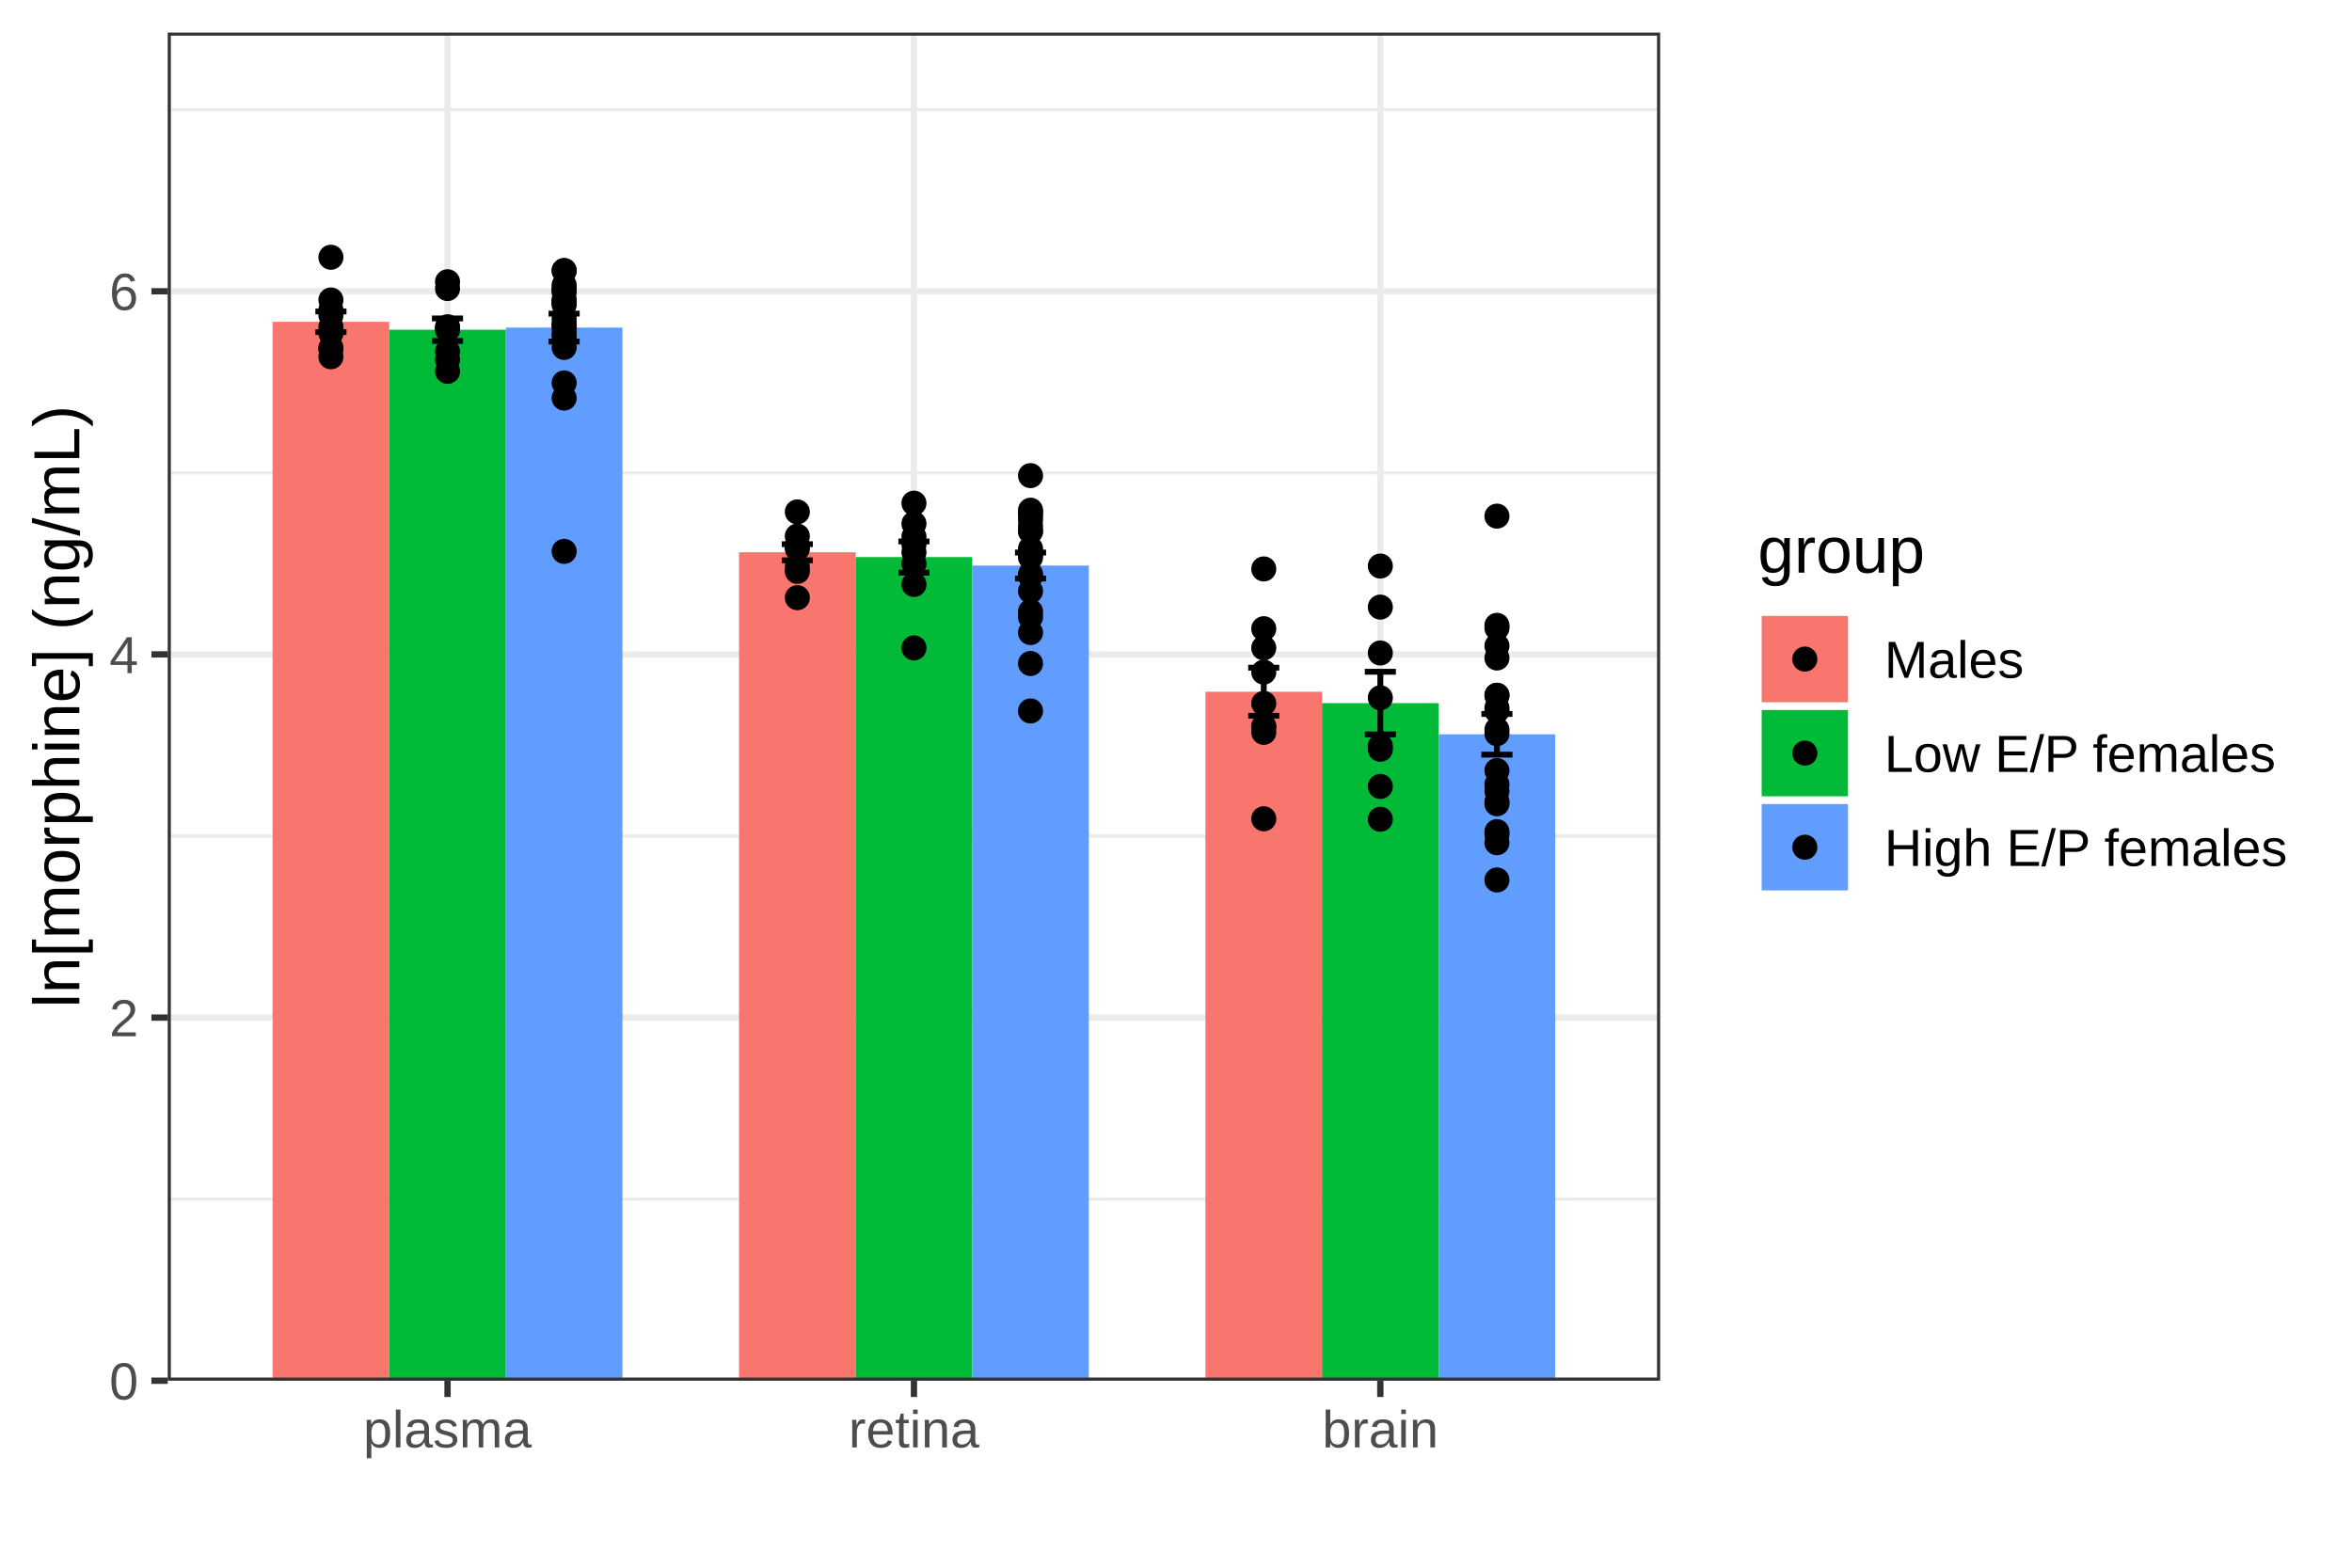
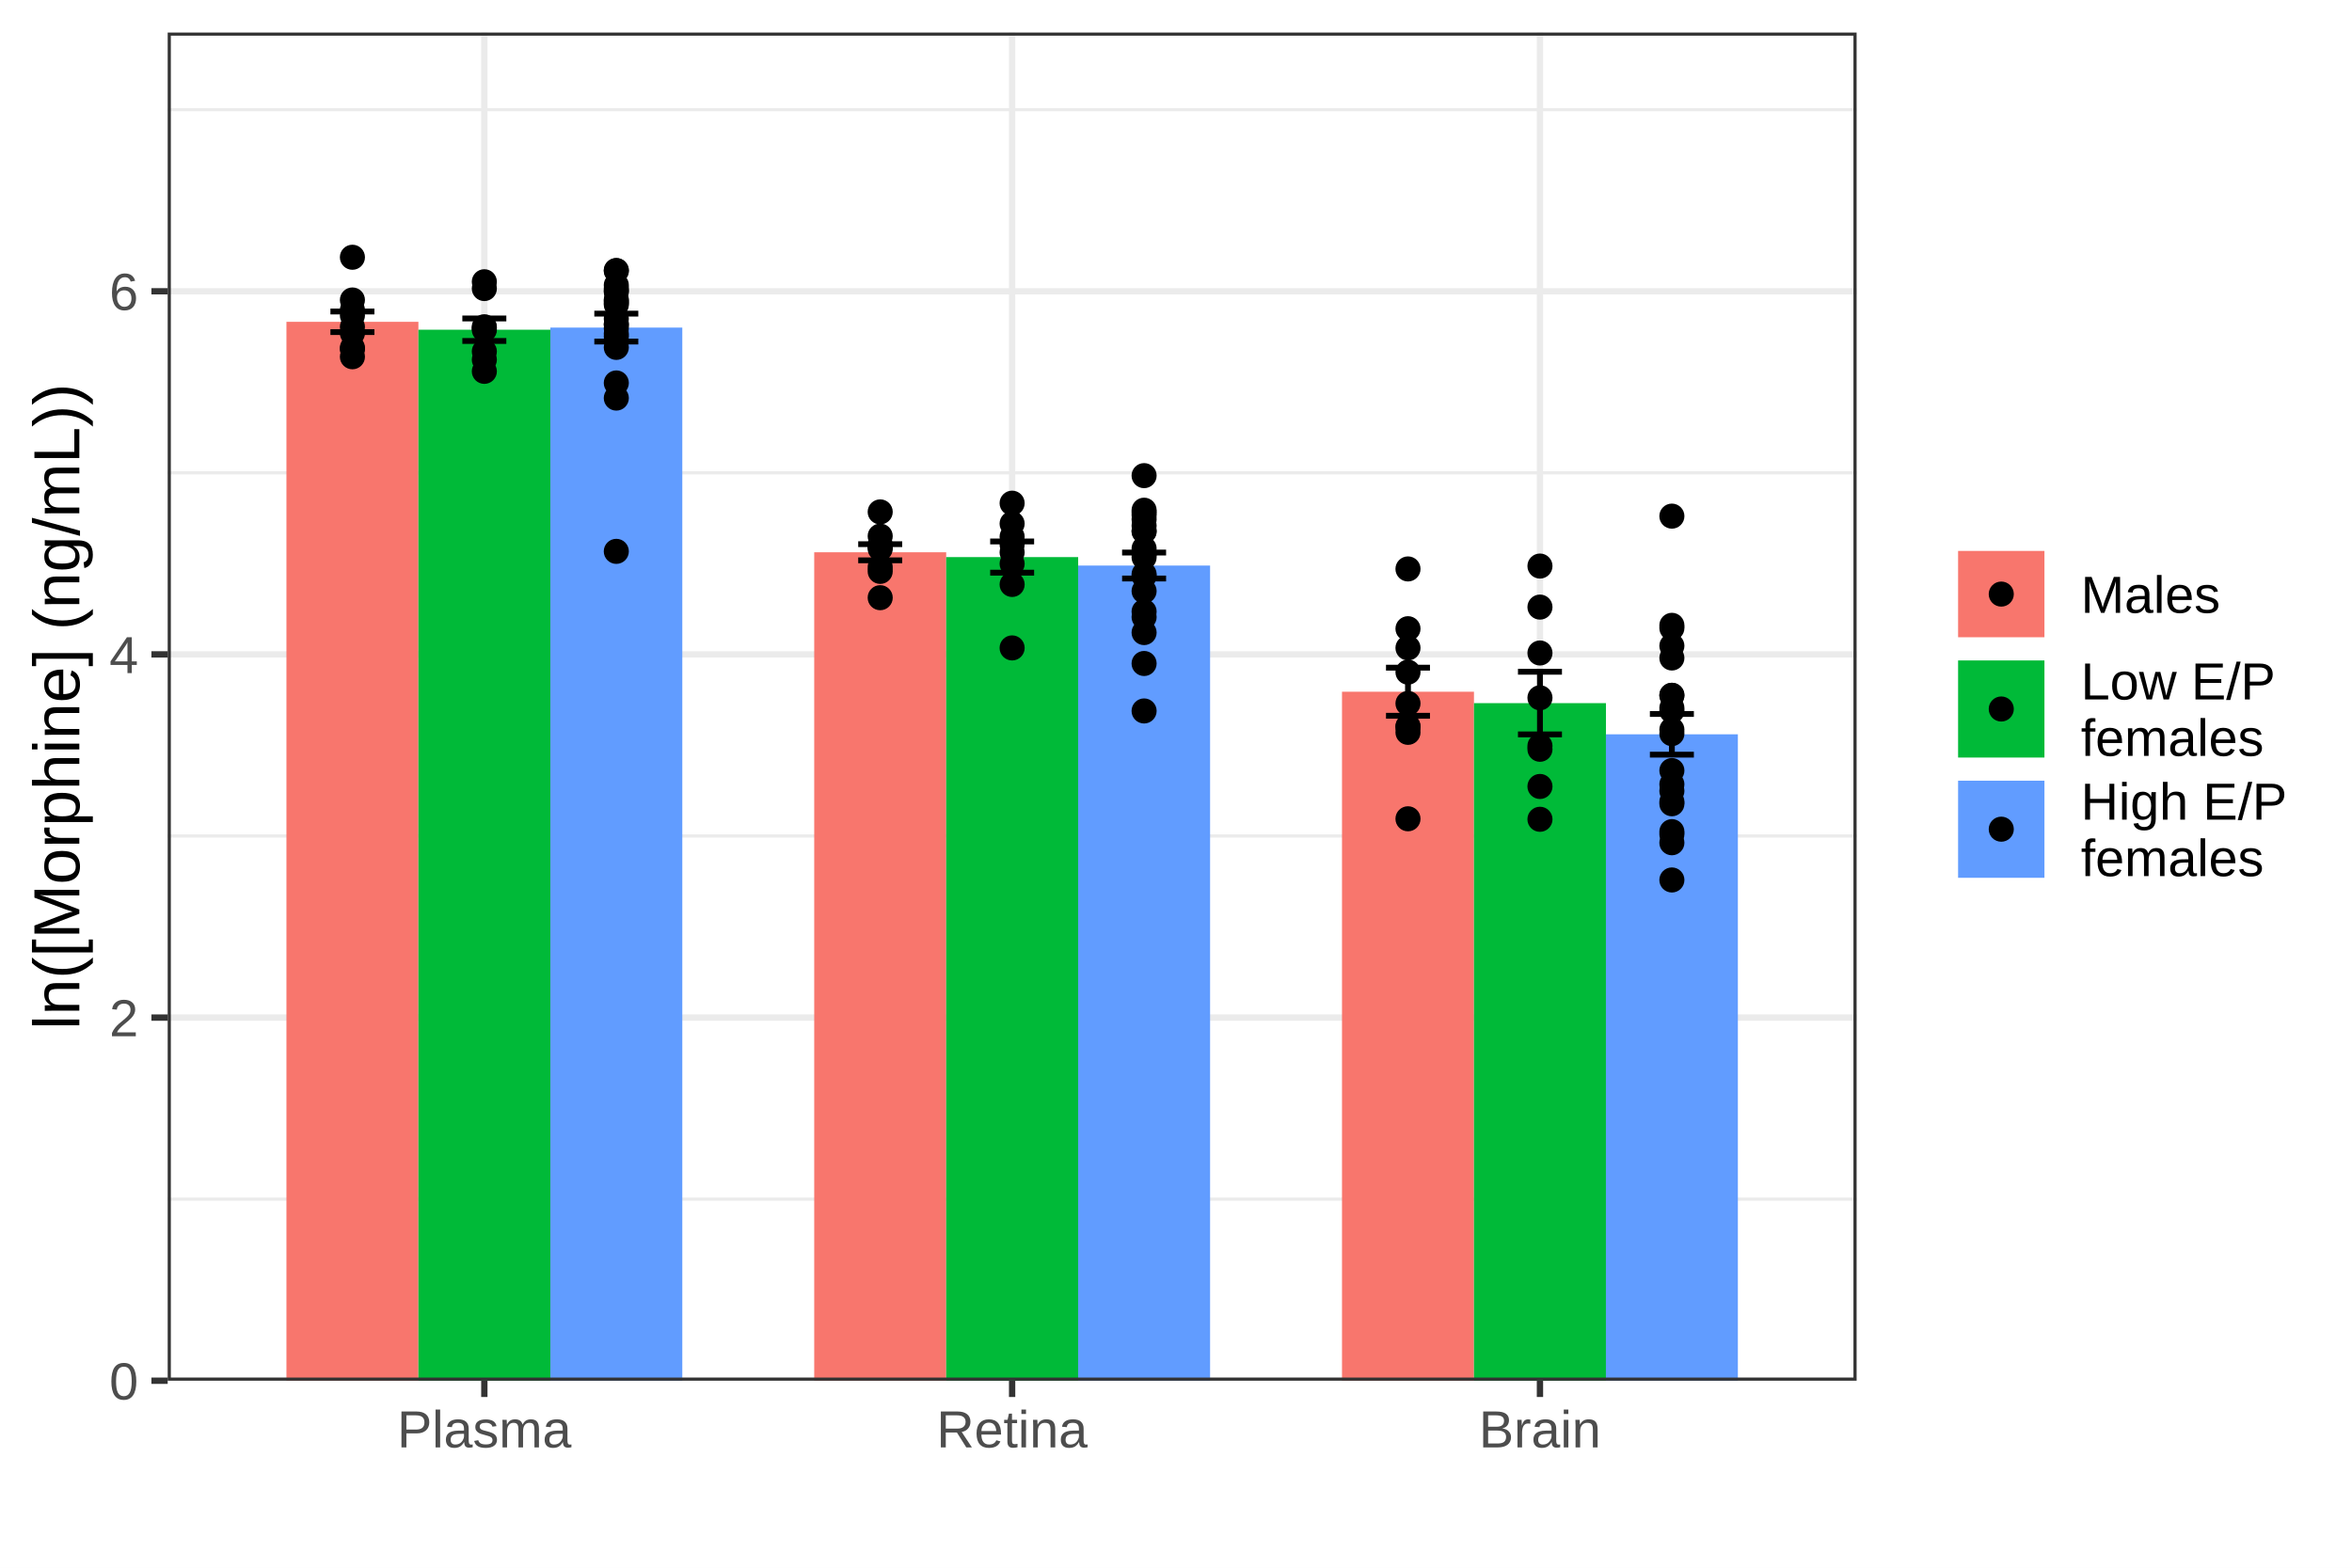
<svg xmlns="http://www.w3.org/2000/svg" class="svglite" width="432.00pt" height="288.00pt" viewBox="0 0 432.00 288.00">
  <defs>
    <style type="text/css">
    .svglite line, .svglite polyline, .svglite polygon, .svglite path, .svglite rect, .svglite circle {
      fill: none;
      stroke: #000000;
      stroke-linecap: round;
      stroke-linejoin: round;
      stroke-miterlimit: 10.00;
    }
-     .svglite text {
-       white-space: pre;
-     }
  </style>
  </defs>
  <rect width="100%" height="100%" style="stroke: none; fill: #FFFFFF;" />
  <defs>
    <clipPath id="cpMC4wMHw0MzIuMDB8MC4wMHwyODguMDA=">
      <rect x="0.00" y="0.00" width="432.00" height="288.00" />
    </clipPath>
  </defs>
  <g clip-path="url(#cpMC4wMHw0MzIuMDB8MC4wMHwyODguMDA=)">
-     <rect x="-0" y="0.00" width="432.00" height="288.00" style="stroke-width: 1.16; stroke: #FFFFFF; fill: #FFFFFF;" />
+     <rect x="0.00" y="0.00" width="432.00" height="288.00" style="stroke-width: 1.16; stroke: #FFFFFF; fill: #FFFFFF;" />
  </g>
  <defs>
-     <clipPath id="cpMzAuODB8MzA0LjkzfDUuOTh8MjUzLjY1">
-       <rect x="30.80" y="5.98" width="274.13" height="247.67" />
+     <clipPath id="cpMzAuODB8MzQxLjAxfDUuOTh8MjUzLjY1">
+       <rect x="30.80" y="5.98" width="310.21" height="247.67" />
    </clipPath>
  </defs>
-   <g clip-path="url(#cpMzAuODB8MzA0LjkzfDUuOTh8MjUzLjY1)">
-     <rect x="30.80" y="5.98" width="274.13" height="247.67" style="stroke-width: 1.16; stroke: none; fill: #FFFFFF;" />
-     <polyline points="30.80,220.29 304.93,220.29 " style="stroke-width: 0.58; stroke: #EBEBEB; stroke-linecap: butt;" />
-     <polyline points="30.80,153.58 304.93,153.58 " style="stroke-width: 0.58; stroke: #EBEBEB; stroke-linecap: butt;" />
-     <polyline points="30.80,86.86 304.93,86.86 " style="stroke-width: 0.58; stroke: #EBEBEB; stroke-linecap: butt;" />
-     <polyline points="30.80,20.15 304.93,20.15 " style="stroke-width: 0.58; stroke: #EBEBEB; stroke-linecap: butt;" />
-     <polyline points="30.80,253.65 304.93,253.65 " style="stroke-width: 1.16; stroke: #EBEBEB; stroke-linecap: butt;" />
-     <polyline points="30.80,186.94 304.93,186.94 " style="stroke-width: 1.16; stroke: #EBEBEB; stroke-linecap: butt;" />
-     <polyline points="30.80,120.22 304.93,120.22 " style="stroke-width: 1.16; stroke: #EBEBEB; stroke-linecap: butt;" />
-     <polyline points="30.80,53.51 304.93,53.51 " style="stroke-width: 1.16; stroke: #EBEBEB; stroke-linecap: butt;" />
-     <polyline points="82.20,253.65 82.20,5.98 " style="stroke-width: 1.16; stroke: #EBEBEB; stroke-linecap: butt;" />
-     <polyline points="167.87,253.65 167.87,5.98 " style="stroke-width: 1.16; stroke: #EBEBEB; stroke-linecap: butt;" />
-     <polyline points="253.53,253.65 253.53,5.98 " style="stroke-width: 1.16; stroke: #EBEBEB; stroke-linecap: butt;" />
-     <rect x="50.07" y="59.12" width="21.42" height="194.53" style="stroke-width: 1.07; stroke: none; stroke-linecap: square; stroke-linejoin: miter; fill: #F8766D;" />
-     <rect x="71.49" y="60.57" width="21.42" height="193.09" style="stroke-width: 1.07; stroke: none; stroke-linecap: square; stroke-linejoin: miter; fill: #00BA38;" />
-     <rect x="92.91" y="60.18" width="21.42" height="193.47" style="stroke-width: 1.07; stroke: none; stroke-linecap: square; stroke-linejoin: miter; fill: #619CFF;" />
-     <rect x="135.74" y="101.46" width="21.42" height="152.20" style="stroke-width: 1.07; stroke: none; stroke-linecap: square; stroke-linejoin: miter; fill: #F8766D;" />
-     <rect x="157.16" y="102.34" width="21.42" height="151.31" style="stroke-width: 1.07; stroke: none; stroke-linecap: square; stroke-linejoin: miter; fill: #00BA38;" />
-     <rect x="178.57" y="103.90" width="21.42" height="149.75" style="stroke-width: 1.07; stroke: none; stroke-linecap: square; stroke-linejoin: miter; fill: #619CFF;" />
-     <rect x="221.41" y="127.08" width="21.42" height="126.57" style="stroke-width: 1.07; stroke: none; stroke-linecap: square; stroke-linejoin: miter; fill: #F8766D;" />
-     <rect x="242.82" y="129.17" width="21.42" height="124.48" style="stroke-width: 1.07; stroke: none; stroke-linecap: square; stroke-linejoin: miter; fill: #00BA38;" />
-     <rect x="264.24" y="134.90" width="21.42" height="118.75" style="stroke-width: 1.07; stroke: none; stroke-linecap: square; stroke-linejoin: miter; fill: #619CFF;" />
-     <polyline points="57.93,57.23 63.64,57.23 " style="stroke-width: 1.07; stroke-linecap: butt;" />
-     <polyline points="60.78,57.23 60.78,61.01 " style="stroke-width: 1.07; stroke-linecap: butt;" />
-     <polyline points="57.93,61.01 63.64,61.01 " style="stroke-width: 1.07; stroke-linecap: butt;" />
-     <polyline points="79.34,58.50 85.05,58.50 " style="stroke-width: 1.07; stroke-linecap: butt;" />
-     <polyline points="82.20,58.50 82.20,62.64 " style="stroke-width: 1.07; stroke-linecap: butt;" />
-     <polyline points="79.34,62.64 85.05,62.64 " style="stroke-width: 1.07; stroke-linecap: butt;" />
-     <polyline points="100.76,57.62 106.47,57.62 " style="stroke-width: 1.07; stroke-linecap: butt;" />
-     <polyline points="103.62,57.62 103.62,62.74 " style="stroke-width: 1.07; stroke-linecap: butt;" />
-     <polyline points="100.76,62.74 106.47,62.74 " style="stroke-width: 1.07; stroke-linecap: butt;" />
-     <polyline points="143.59,99.97 149.30,99.97 " style="stroke-width: 1.07; stroke-linecap: butt;" />
-     <polyline points="146.45,99.97 146.45,102.94 " style="stroke-width: 1.07; stroke-linecap: butt;" />
-     <polyline points="143.59,102.94 149.30,102.94 " style="stroke-width: 1.07; stroke-linecap: butt;" />
-     <polyline points="165.01,99.47 170.72,99.47 " style="stroke-width: 1.07; stroke-linecap: butt;" />
-     <polyline points="167.87,99.47 167.87,105.21 " style="stroke-width: 1.07; stroke-linecap: butt;" />
-     <polyline points="165.01,105.21 170.72,105.21 " style="stroke-width: 1.07; stroke-linecap: butt;" />
-     <polyline points="186.43,101.51 192.14,101.51 " style="stroke-width: 1.07; stroke-linecap: butt;" />
-     <polyline points="189.28,101.51 189.28,106.28 " style="stroke-width: 1.07; stroke-linecap: butt;" />
-     <polyline points="186.43,106.28 192.14,106.28 " style="stroke-width: 1.07; stroke-linecap: butt;" />
-     <polyline points="229.26,122.66 234.97,122.66 " style="stroke-width: 1.07; stroke-linecap: butt;" />
-     <polyline points="232.12,122.66 232.12,131.50 " style="stroke-width: 1.07; stroke-linecap: butt;" />
-     <polyline points="229.26,131.50 234.97,131.50 " style="stroke-width: 1.07; stroke-linecap: butt;" />
-     <polyline points="250.68,123.41 256.39,123.41 " style="stroke-width: 1.07; stroke-linecap: butt;" />
-     <polyline points="253.53,123.41 253.53,134.92 " style="stroke-width: 1.07; stroke-linecap: butt;" />
-     <polyline points="250.68,134.92 256.39,134.92 " style="stroke-width: 1.07; stroke-linecap: butt;" />
-     <polyline points="272.09,131.16 277.80,131.16 " style="stroke-width: 1.07; stroke-linecap: butt;" />
-     <polyline points="274.95,131.16 274.95,138.64 " style="stroke-width: 1.07; stroke-linecap: butt;" />
-     <polyline points="272.09,138.64 277.80,138.64 " style="stroke-width: 1.07; stroke-linecap: butt;" />
-     <circle cx="232.12" cy="119.03" r="1.95" style="stroke-width: 0.71; fill: #000000;" />
-     <circle cx="232.12" cy="150.42" r="1.95" style="stroke-width: 0.71; fill: #000000;" />
-     <circle cx="232.12" cy="133.42" r="1.95" style="stroke-width: 0.71; fill: #000000;" />
-     <circle cx="232.12" cy="123.48" r="1.95" style="stroke-width: 0.71; fill: #000000;" />
-     <circle cx="232.12" cy="104.52" r="1.95" style="stroke-width: 0.71; fill: #000000;" />
-     <circle cx="232.12" cy="133.57" r="1.95" style="stroke-width: 0.71; fill: #000000;" />
-     <circle cx="232.12" cy="129.23" r="1.95" style="stroke-width: 0.71; fill: #000000;" />
-     <circle cx="232.12" cy="115.50" r="1.95" style="stroke-width: 0.71; fill: #000000;" />
-     <circle cx="232.12" cy="134.54" r="1.95" style="stroke-width: 0.71; fill: #000000;" />
-     <circle cx="274.95" cy="127.73" r="1.95" style="stroke-width: 0.71; fill: #000000;" />
-     <circle cx="253.53" cy="137.65" r="1.95" style="stroke-width: 0.71; fill: #000000;" />
-     <circle cx="274.95" cy="154.82" r="1.95" style="stroke-width: 0.71; fill: #000000;" />
-     <circle cx="253.53" cy="144.48" r="1.95" style="stroke-width: 0.71; fill: #000000;" />
-     <circle cx="274.95" cy="134.78" r="1.95" style="stroke-width: 0.71; fill: #000000;" />
-     <circle cx="253.53" cy="103.99" r="1.95" style="stroke-width: 0.71; fill: #000000;" />
-     <circle cx="274.95" cy="153.26" r="1.95" style="stroke-width: 0.71; fill: #000000;" />
-     <circle cx="274.95" cy="141.56" r="1.95" style="stroke-width: 0.71; fill: #000000;" />
-     <circle cx="274.95" cy="144.08" r="1.95" style="stroke-width: 0.71; fill: #000000;" />
-     <circle cx="274.95" cy="134.05" r="1.95" style="stroke-width: 0.71; fill: #000000;" />
-     <circle cx="274.95" cy="130.61" r="1.95" style="stroke-width: 0.71; fill: #000000;" />
-     <circle cx="274.95" cy="152.78" r="1.95" style="stroke-width: 0.71; fill: #000000;" />
-     <circle cx="274.95" cy="94.82" r="1.95" style="stroke-width: 0.71; fill: #000000;" />
-     <circle cx="274.95" cy="161.66" r="1.95" style="stroke-width: 0.71; fill: #000000;" />
-     <circle cx="274.95" cy="130.05" r="1.95" style="stroke-width: 0.71; fill: #000000;" />
-     <circle cx="274.95" cy="127.74" r="1.95" style="stroke-width: 0.71; fill: #000000;" />
-     <circle cx="274.95" cy="114.88" r="1.95" style="stroke-width: 0.71; fill: #000000;" />
-     <circle cx="274.95" cy="118.65" r="1.95" style="stroke-width: 0.71; fill: #000000;" />
-     <circle cx="274.95" cy="145.31" r="1.95" style="stroke-width: 0.71; fill: #000000;" />
-     <circle cx="274.95" cy="147.66" r="1.95" style="stroke-width: 0.71; fill: #000000;" />
-     <circle cx="253.53" cy="128.19" r="1.95" style="stroke-width: 0.71; fill: #000000;" />
-     <circle cx="253.53" cy="137.04" r="1.95" style="stroke-width: 0.71; fill: #000000;" />
-     <circle cx="253.53" cy="150.51" r="1.95" style="stroke-width: 0.71; fill: #000000;" />
-     <circle cx="274.95" cy="147.29" r="1.95" style="stroke-width: 0.71; fill: #000000;" />
-     <circle cx="274.95" cy="115.38" r="1.95" style="stroke-width: 0.71; fill: #000000;" />
-     <circle cx="253.53" cy="111.53" r="1.95" style="stroke-width: 0.71; fill: #000000;" />
-     <circle cx="253.53" cy="119.96" r="1.95" style="stroke-width: 0.71; fill: #000000;" />
-     <circle cx="274.95" cy="120.88" r="1.95" style="stroke-width: 0.71; fill: #000000;" />
-     <circle cx="146.45" cy="98.49" r="1.95" style="stroke-width: 0.71; fill: #000000;" />
-     <circle cx="146.45" cy="104.97" r="1.95" style="stroke-width: 0.71; fill: #000000;" />
-     <circle cx="146.45" cy="100.45" r="1.95" style="stroke-width: 0.71; fill: #000000;" />
-     <circle cx="146.45" cy="104.18" r="1.95" style="stroke-width: 0.71; fill: #000000;" />
-     <circle cx="146.45" cy="100.30" r="1.95" style="stroke-width: 0.71; fill: #000000;" />
-     <circle cx="146.45" cy="100.81" r="1.95" style="stroke-width: 0.71; fill: #000000;" />
-     <circle cx="146.45" cy="100.07" r="1.95" style="stroke-width: 0.71; fill: #000000;" />
-     <circle cx="146.45" cy="94.04" r="1.95" style="stroke-width: 0.71; fill: #000000;" />
-     <circle cx="146.45" cy="109.80" r="1.95" style="stroke-width: 0.71; fill: #000000;" />
-     <circle cx="189.28" cy="105.83" r="1.95" style="stroke-width: 0.71; fill: #000000;" />
-     <circle cx="167.87" cy="119.03" r="1.95" style="stroke-width: 0.71; fill: #000000;" />
-     <circle cx="189.28" cy="130.61" r="1.95" style="stroke-width: 0.71; fill: #000000;" />
-     <circle cx="167.87" cy="103.57" r="1.95" style="stroke-width: 0.71; fill: #000000;" />
-     <circle cx="189.28" cy="113.36" r="1.95" style="stroke-width: 0.71; fill: #000000;" />
-     <circle cx="167.87" cy="101.48" r="1.95" style="stroke-width: 0.71; fill: #000000;" />
-     <circle cx="189.28" cy="101.77" r="1.95" style="stroke-width: 0.71; fill: #000000;" />
-     <circle cx="189.28" cy="112.35" r="1.95" style="stroke-width: 0.71; fill: #000000;" />
-     <circle cx="189.28" cy="96.58" r="1.95" style="stroke-width: 0.71; fill: #000000;" />
-     <circle cx="189.28" cy="101.67" r="1.95" style="stroke-width: 0.71; fill: #000000;" />
-     <circle cx="189.28" cy="93.73" r="1.95" style="stroke-width: 0.71; fill: #000000;" />
-     <circle cx="189.28" cy="100.78" r="1.95" style="stroke-width: 0.71; fill: #000000;" />
-     <circle cx="189.28" cy="105.49" r="1.95" style="stroke-width: 0.71; fill: #000000;" />
-     <circle cx="189.28" cy="121.89" r="1.95" style="stroke-width: 0.71; fill: #000000;" />
-     <circle cx="189.28" cy="94.13" r="1.95" style="stroke-width: 0.71; fill: #000000;" />
-     <circle cx="189.28" cy="94.63" r="1.95" style="stroke-width: 0.71; fill: #000000;" />
-     <circle cx="189.28" cy="108.59" r="1.95" style="stroke-width: 0.71; fill: #000000;" />
-     <circle cx="189.28" cy="95.40" r="1.95" style="stroke-width: 0.71; fill: #000000;" />
-     <circle cx="189.28" cy="102.39" r="1.95" style="stroke-width: 0.71; fill: #000000;" />
-     <circle cx="189.28" cy="116.21" r="1.95" style="stroke-width: 0.71; fill: #000000;" />
-     <circle cx="167.87" cy="107.37" r="1.95" style="stroke-width: 0.71; fill: #000000;" />
-     <circle cx="167.87" cy="92.44" r="1.95" style="stroke-width: 0.71; fill: #000000;" />
-     <circle cx="167.87" cy="96.20" r="1.95" style="stroke-width: 0.71; fill: #000000;" />
-     <circle cx="189.28" cy="97.58" r="1.95" style="stroke-width: 0.71; fill: #000000;" />
-     <circle cx="189.28" cy="87.38" r="1.95" style="stroke-width: 0.71; fill: #000000;" />
-     <circle cx="167.87" cy="100.03" r="1.95" style="stroke-width: 0.71; fill: #000000;" />
-     <circle cx="167.87" cy="98.60" r="1.95" style="stroke-width: 0.71; fill: #000000;" />
-     <circle cx="189.28" cy="97.60" r="1.95" style="stroke-width: 0.71; fill: #000000;" />
-     <circle cx="60.78" cy="63.89" r="1.95" style="stroke-width: 0.71; fill: #000000;" />
-     <circle cx="60.78" cy="47.26" r="1.95" style="stroke-width: 0.71; fill: #000000;" />
-     <circle cx="60.78" cy="57.94" r="1.95" style="stroke-width: 0.71; fill: #000000;" />
-     <circle cx="60.78" cy="64.15" r="1.95" style="stroke-width: 0.71; fill: #000000;" />
-     <circle cx="60.78" cy="55.11" r="1.95" style="stroke-width: 0.71; fill: #000000;" />
-     <circle cx="60.78" cy="61.21" r="1.95" style="stroke-width: 0.71; fill: #000000;" />
-     <circle cx="60.78" cy="56.95" r="1.95" style="stroke-width: 0.71; fill: #000000;" />
-     <circle cx="60.78" cy="60.05" r="1.95" style="stroke-width: 0.71; fill: #000000;" />
-     <circle cx="60.78" cy="65.54" r="1.95" style="stroke-width: 0.71; fill: #000000;" />
-     <circle cx="103.62" cy="59.59" r="1.95" style="stroke-width: 0.71; fill: #000000;" />
-     <circle cx="82.20" cy="60.03" r="1.95" style="stroke-width: 0.71; fill: #000000;" />
-     <circle cx="103.62" cy="59.60" r="1.95" style="stroke-width: 0.71; fill: #000000;" />
-     <circle cx="82.20" cy="68.22" r="1.95" style="stroke-width: 0.71; fill: #000000;" />
-     <circle cx="103.62" cy="73.13" r="1.95" style="stroke-width: 0.71; fill: #000000;" />
-     <circle cx="82.20" cy="60.27" r="1.95" style="stroke-width: 0.71; fill: #000000;" />
-     <circle cx="103.62" cy="53.41" r="1.95" style="stroke-width: 0.71; fill: #000000;" />
-     <circle cx="103.62" cy="53.00" r="1.95" style="stroke-width: 0.71; fill: #000000;" />
-     <circle cx="103.62" cy="49.72" r="1.95" style="stroke-width: 0.71; fill: #000000;" />
-     <circle cx="103.62" cy="61.86" r="1.95" style="stroke-width: 0.71; fill: #000000;" />
-     <circle cx="103.62" cy="61.31" r="1.95" style="stroke-width: 0.71; fill: #000000;" />
-     <circle cx="103.62" cy="53.60" r="1.95" style="stroke-width: 0.71; fill: #000000;" />
-     <circle cx="103.62" cy="55.68" r="1.95" style="stroke-width: 0.71; fill: #000000;" />
-     <circle cx="103.62" cy="101.29" r="1.95" style="stroke-width: 0.71; fill: #000000;" />
-     <circle cx="103.62" cy="52.38" r="1.95" style="stroke-width: 0.71; fill: #000000;" />
-     <circle cx="103.62" cy="60.30" r="1.95" style="stroke-width: 0.71; fill: #000000;" />
-     <circle cx="103.62" cy="70.35" r="1.95" style="stroke-width: 0.71; fill: #000000;" />
-     <circle cx="103.62" cy="49.70" r="1.95" style="stroke-width: 0.71; fill: #000000;" />
-     <circle cx="103.62" cy="63.82" r="1.95" style="stroke-width: 0.71; fill: #000000;" />
-     <circle cx="103.62" cy="58.57" r="1.95" style="stroke-width: 0.71; fill: #000000;" />
-     <circle cx="82.20" cy="51.76" r="1.95" style="stroke-width: 0.71; fill: #000000;" />
-     <circle cx="82.20" cy="66.08" r="1.95" style="stroke-width: 0.71; fill: #000000;" />
-     <circle cx="82.20" cy="53.01" r="1.95" style="stroke-width: 0.71; fill: #000000;" />
-     <circle cx="103.62" cy="55.06" r="1.95" style="stroke-width: 0.71; fill: #000000;" />
-     <circle cx="103.62" cy="55.97" r="1.95" style="stroke-width: 0.71; fill: #000000;" />
-     <circle cx="82.20" cy="64.56" r="1.95" style="stroke-width: 0.71; fill: #000000;" />
-     <circle cx="82.20" cy="60.59" r="1.95" style="stroke-width: 0.71; fill: #000000;" />
-     <circle cx="103.62" cy="55.30" r="1.95" style="stroke-width: 0.71; fill: #000000;" />
-     <rect x="30.80" y="5.98" width="274.13" height="247.67" style="stroke-width: 1.16; stroke: #333333;" />
+   <g clip-path="url(#cpMzAuODB8MzQxLjAxfDUuOTh8MjUzLjY1)">
+     <rect x="30.80" y="5.98" width="310.21" height="247.67" style="stroke-width: 1.16; stroke: none; fill: #FFFFFF;" />
+     <polyline points="30.80,220.29 341.01,220.29 " style="stroke-width: 0.58; stroke: #EBEBEB; stroke-linecap: butt;" />
+     <polyline points="30.80,153.58 341.01,153.58 " style="stroke-width: 0.58; stroke: #EBEBEB; stroke-linecap: butt;" />
+     <polyline points="30.80,86.86 341.01,86.86 " style="stroke-width: 0.58; stroke: #EBEBEB; stroke-linecap: butt;" />
+     <polyline points="30.80,20.15 341.01,20.15 " style="stroke-width: 0.58; stroke: #EBEBEB; stroke-linecap: butt;" />
+     <polyline points="30.80,253.65 341.01,253.65 " style="stroke-width: 1.16; stroke: #EBEBEB; stroke-linecap: butt;" />
+     <polyline points="30.80,186.94 341.01,186.94 " style="stroke-width: 1.16; stroke: #EBEBEB; stroke-linecap: butt;" />
+     <polyline points="30.80,120.22 341.01,120.22 " style="stroke-width: 1.16; stroke: #EBEBEB; stroke-linecap: butt;" />
+     <polyline points="30.80,53.51 341.01,53.51 " style="stroke-width: 1.16; stroke: #EBEBEB; stroke-linecap: butt;" />
+     <polyline points="88.96,253.65 88.96,5.98 " style="stroke-width: 1.16; stroke: #EBEBEB; stroke-linecap: butt;" />
+     <polyline points="185.90,253.65 185.90,5.98 " style="stroke-width: 1.16; stroke: #EBEBEB; stroke-linecap: butt;" />
+     <polyline points="282.85,253.65 282.85,5.98 " style="stroke-width: 1.16; stroke: #EBEBEB; stroke-linecap: butt;" />
+     <rect x="52.61" y="59.12" width="24.24" height="194.53" style="stroke-width: 1.07; stroke: none; stroke-linecap: square; stroke-linejoin: miter; fill: #F8766D;" />
+     <rect x="76.85" y="60.57" width="24.24" height="193.09" style="stroke-width: 1.07; stroke: none; stroke-linecap: square; stroke-linejoin: miter; fill: #00BA38;" />
+     <rect x="101.08" y="60.18" width="24.24" height="193.47" style="stroke-width: 1.07; stroke: none; stroke-linecap: square; stroke-linejoin: miter; fill: #619CFF;" />
+     <rect x="149.55" y="101.46" width="24.24" height="152.20" style="stroke-width: 1.07; stroke: none; stroke-linecap: square; stroke-linejoin: miter; fill: #F8766D;" />
+     <rect x="173.79" y="102.34" width="24.24" height="151.31" style="stroke-width: 1.07; stroke: none; stroke-linecap: square; stroke-linejoin: miter; fill: #00BA38;" />
+     <rect x="198.02" y="103.90" width="24.24" height="149.75" style="stroke-width: 1.07; stroke: none; stroke-linecap: square; stroke-linejoin: miter; fill: #619CFF;" />
+     <rect x="246.49" y="127.08" width="24.24" height="126.57" style="stroke-width: 1.07; stroke: none; stroke-linecap: square; stroke-linejoin: miter; fill: #F8766D;" />
+     <rect x="270.73" y="129.17" width="24.24" height="124.48" style="stroke-width: 1.07; stroke: none; stroke-linecap: square; stroke-linejoin: miter; fill: #00BA38;" />
+     <rect x="294.96" y="134.90" width="24.24" height="118.75" style="stroke-width: 1.07; stroke: none; stroke-linecap: square; stroke-linejoin: miter; fill: #619CFF;" />
+     <polyline points="60.69,57.23 68.77,57.23 " style="stroke-width: 1.07; stroke-linecap: butt;" />
+     <polyline points="64.73,57.23 64.73,61.01 " style="stroke-width: 1.07; stroke-linecap: butt;" />
+     <polyline points="60.69,61.01 68.77,61.01 " style="stroke-width: 1.07; stroke-linecap: butt;" />
+     <polyline points="84.92,58.50 93.00,58.50 " style="stroke-width: 1.07; stroke-linecap: butt;" />
+     <polyline points="88.96,58.50 88.96,62.64 " style="stroke-width: 1.07; stroke-linecap: butt;" />
+     <polyline points="84.92,62.64 93.00,62.64 " style="stroke-width: 1.07; stroke-linecap: butt;" />
+     <polyline points="109.16,57.62 117.24,57.62 " style="stroke-width: 1.07; stroke-linecap: butt;" />
+     <polyline points="113.20,57.62 113.20,62.74 " style="stroke-width: 1.07; stroke-linecap: butt;" />
+     <polyline points="109.16,62.74 117.24,62.74 " style="stroke-width: 1.07; stroke-linecap: butt;" />
+     <polyline points="157.63,99.97 165.71,99.97 " style="stroke-width: 1.07; stroke-linecap: butt;" />
+     <polyline points="161.67,99.97 161.67,102.94 " style="stroke-width: 1.07; stroke-linecap: butt;" />
+     <polyline points="157.63,102.94 165.71,102.94 " style="stroke-width: 1.07; stroke-linecap: butt;" />
+     <polyline points="181.87,99.47 189.94,99.47 " style="stroke-width: 1.07; stroke-linecap: butt;" />
+     <polyline points="185.90,99.47 185.90,105.21 " style="stroke-width: 1.07; stroke-linecap: butt;" />
+     <polyline points="181.87,105.21 189.94,105.21 " style="stroke-width: 1.07; stroke-linecap: butt;" />
+     <polyline points="206.10,101.51 214.18,101.51 " style="stroke-width: 1.07; stroke-linecap: butt;" />
+     <polyline points="210.14,101.51 210.14,106.28 " style="stroke-width: 1.07; stroke-linecap: butt;" />
+     <polyline points="206.10,106.28 214.18,106.28 " style="stroke-width: 1.07; stroke-linecap: butt;" />
+     <polyline points="254.57,122.66 262.65,122.66 " style="stroke-width: 1.07; stroke-linecap: butt;" />
+     <polyline points="258.61,122.66 258.61,131.50 " style="stroke-width: 1.07; stroke-linecap: butt;" />
+     <polyline points="254.57,131.50 262.65,131.50 " style="stroke-width: 1.07; stroke-linecap: butt;" />
+     <polyline points="278.81,123.41 286.89,123.41 " style="stroke-width: 1.07; stroke-linecap: butt;" />
+     <polyline points="282.85,123.41 282.85,134.92 " style="stroke-width: 1.07; stroke-linecap: butt;" />
+     <polyline points="278.81,134.92 286.89,134.92 " style="stroke-width: 1.07; stroke-linecap: butt;" />
+     <polyline points="303.04,131.16 311.12,131.16 " style="stroke-width: 1.07; stroke-linecap: butt;" />
+     <polyline points="307.08,131.16 307.08,138.64 " style="stroke-width: 1.07; stroke-linecap: butt;" />
+     <polyline points="303.04,138.64 311.12,138.64 " style="stroke-width: 1.07; stroke-linecap: butt;" />
+     <circle cx="258.61" cy="119.03" r="1.95" style="stroke-width: 0.71; fill: #000000;" />
+     <circle cx="258.61" cy="150.42" r="1.95" style="stroke-width: 0.71; fill: #000000;" />
+     <circle cx="258.61" cy="133.42" r="1.95" style="stroke-width: 0.71; fill: #000000;" />
+     <circle cx="258.61" cy="123.48" r="1.95" style="stroke-width: 0.71; fill: #000000;" />
+     <circle cx="258.61" cy="104.52" r="1.95" style="stroke-width: 0.71; fill: #000000;" />
+     <circle cx="258.61" cy="133.57" r="1.95" style="stroke-width: 0.71; fill: #000000;" />
+     <circle cx="258.61" cy="129.23" r="1.95" style="stroke-width: 0.71; fill: #000000;" />
+     <circle cx="258.61" cy="115.50" r="1.95" style="stroke-width: 0.71; fill: #000000;" />
+     <circle cx="258.61" cy="134.54" r="1.95" style="stroke-width: 0.71; fill: #000000;" />
+     <circle cx="307.08" cy="127.73" r="1.95" style="stroke-width: 0.71; fill: #000000;" />
+     <circle cx="282.85" cy="137.65" r="1.95" style="stroke-width: 0.71; fill: #000000;" />
+     <circle cx="307.08" cy="154.82" r="1.95" style="stroke-width: 0.71; fill: #000000;" />
+     <circle cx="282.85" cy="144.48" r="1.95" style="stroke-width: 0.71; fill: #000000;" />
+     <circle cx="307.08" cy="134.78" r="1.95" style="stroke-width: 0.71; fill: #000000;" />
+     <circle cx="282.85" cy="103.99" r="1.95" style="stroke-width: 0.71; fill: #000000;" />
+     <circle cx="307.08" cy="153.26" r="1.95" style="stroke-width: 0.71; fill: #000000;" />
+     <circle cx="307.08" cy="141.56" r="1.95" style="stroke-width: 0.71; fill: #000000;" />
+     <circle cx="307.08" cy="144.08" r="1.95" style="stroke-width: 0.71; fill: #000000;" />
+     <circle cx="307.08" cy="134.05" r="1.95" style="stroke-width: 0.71; fill: #000000;" />
+     <circle cx="307.08" cy="130.61" r="1.95" style="stroke-width: 0.71; fill: #000000;" />
+     <circle cx="307.08" cy="152.78" r="1.95" style="stroke-width: 0.71; fill: #000000;" />
+     <circle cx="307.08" cy="94.82" r="1.95" style="stroke-width: 0.71; fill: #000000;" />
+     <circle cx="307.08" cy="161.66" r="1.95" style="stroke-width: 0.71; fill: #000000;" />
+     <circle cx="307.08" cy="130.05" r="1.95" style="stroke-width: 0.71; fill: #000000;" />
+     <circle cx="307.08" cy="127.74" r="1.95" style="stroke-width: 0.71; fill: #000000;" />
+     <circle cx="307.08" cy="114.88" r="1.95" style="stroke-width: 0.71; fill: #000000;" />
+     <circle cx="307.08" cy="118.65" r="1.95" style="stroke-width: 0.71; fill: #000000;" />
+     <circle cx="307.08" cy="145.31" r="1.95" style="stroke-width: 0.71; fill: #000000;" />
+     <circle cx="307.08" cy="147.66" r="1.95" style="stroke-width: 0.71; fill: #000000;" />
+     <circle cx="282.85" cy="128.19" r="1.95" style="stroke-width: 0.71; fill: #000000;" />
+     <circle cx="282.85" cy="137.04" r="1.95" style="stroke-width: 0.71; fill: #000000;" />
+     <circle cx="282.85" cy="150.51" r="1.95" style="stroke-width: 0.71; fill: #000000;" />
+     <circle cx="307.08" cy="147.29" r="1.95" style="stroke-width: 0.71; fill: #000000;" />
+     <circle cx="307.08" cy="115.38" r="1.95" style="stroke-width: 0.71; fill: #000000;" />
+     <circle cx="282.85" cy="111.53" r="1.95" style="stroke-width: 0.71; fill: #000000;" />
+     <circle cx="282.85" cy="119.96" r="1.95" style="stroke-width: 0.71; fill: #000000;" />
+     <circle cx="307.08" cy="120.88" r="1.95" style="stroke-width: 0.71; fill: #000000;" />
+     <circle cx="161.67" cy="98.49" r="1.95" style="stroke-width: 0.71; fill: #000000;" />
+     <circle cx="161.67" cy="104.97" r="1.95" style="stroke-width: 0.71; fill: #000000;" />
+     <circle cx="161.67" cy="100.45" r="1.95" style="stroke-width: 0.71; fill: #000000;" />
+     <circle cx="161.67" cy="104.18" r="1.95" style="stroke-width: 0.71; fill: #000000;" />
+     <circle cx="161.67" cy="100.30" r="1.95" style="stroke-width: 0.71; fill: #000000;" />
+     <circle cx="161.67" cy="100.81" r="1.95" style="stroke-width: 0.71; fill: #000000;" />
+     <circle cx="161.67" cy="100.07" r="1.95" style="stroke-width: 0.71; fill: #000000;" />
+     <circle cx="161.67" cy="94.04" r="1.95" style="stroke-width: 0.71; fill: #000000;" />
+     <circle cx="161.67" cy="109.80" r="1.95" style="stroke-width: 0.71; fill: #000000;" />
+     <circle cx="210.14" cy="105.83" r="1.95" style="stroke-width: 0.71; fill: #000000;" />
+     <circle cx="185.90" cy="119.03" r="1.95" style="stroke-width: 0.71; fill: #000000;" />
+     <circle cx="210.14" cy="130.61" r="1.95" style="stroke-width: 0.71; fill: #000000;" />
+     <circle cx="185.90" cy="103.57" r="1.95" style="stroke-width: 0.71; fill: #000000;" />
+     <circle cx="210.14" cy="113.36" r="1.95" style="stroke-width: 0.71; fill: #000000;" />
+     <circle cx="185.90" cy="101.48" r="1.95" style="stroke-width: 0.71; fill: #000000;" />
+     <circle cx="210.14" cy="101.77" r="1.95" style="stroke-width: 0.71; fill: #000000;" />
+     <circle cx="210.14" cy="112.35" r="1.95" style="stroke-width: 0.71; fill: #000000;" />
+     <circle cx="210.14" cy="96.58" r="1.95" style="stroke-width: 0.71; fill: #000000;" />
+     <circle cx="210.14" cy="101.67" r="1.95" style="stroke-width: 0.71; fill: #000000;" />
+     <circle cx="210.14" cy="93.73" r="1.95" style="stroke-width: 0.71; fill: #000000;" />
+     <circle cx="210.14" cy="100.78" r="1.95" style="stroke-width: 0.71; fill: #000000;" />
+     <circle cx="210.14" cy="105.49" r="1.95" style="stroke-width: 0.71; fill: #000000;" />
+     <circle cx="210.14" cy="121.89" r="1.95" style="stroke-width: 0.71; fill: #000000;" />
+     <circle cx="210.14" cy="94.13" r="1.95" style="stroke-width: 0.71; fill: #000000;" />
+     <circle cx="210.14" cy="94.63" r="1.95" style="stroke-width: 0.71; fill: #000000;" />
+     <circle cx="210.14" cy="108.59" r="1.95" style="stroke-width: 0.71; fill: #000000;" />
+     <circle cx="210.14" cy="95.40" r="1.95" style="stroke-width: 0.71; fill: #000000;" />
+     <circle cx="210.14" cy="102.39" r="1.95" style="stroke-width: 0.71; fill: #000000;" />
+     <circle cx="210.14" cy="116.21" r="1.95" style="stroke-width: 0.71; fill: #000000;" />
+     <circle cx="185.90" cy="107.37" r="1.95" style="stroke-width: 0.71; fill: #000000;" />
+     <circle cx="185.90" cy="92.44" r="1.95" style="stroke-width: 0.71; fill: #000000;" />
+     <circle cx="185.90" cy="96.20" r="1.95" style="stroke-width: 0.71; fill: #000000;" />
+     <circle cx="210.14" cy="97.58" r="1.95" style="stroke-width: 0.71; fill: #000000;" />
+     <circle cx="210.14" cy="87.38" r="1.95" style="stroke-width: 0.71; fill: #000000;" />
+     <circle cx="185.90" cy="100.03" r="1.95" style="stroke-width: 0.71; fill: #000000;" />
+     <circle cx="185.90" cy="98.60" r="1.95" style="stroke-width: 0.71; fill: #000000;" />
+     <circle cx="210.14" cy="97.60" r="1.95" style="stroke-width: 0.71; fill: #000000;" />
+     <circle cx="64.73" cy="63.89" r="1.95" style="stroke-width: 0.71; fill: #000000;" />
+     <circle cx="64.73" cy="47.26" r="1.95" style="stroke-width: 0.71; fill: #000000;" />
+     <circle cx="64.73" cy="57.94" r="1.95" style="stroke-width: 0.71; fill: #000000;" />
+     <circle cx="64.73" cy="64.15" r="1.95" style="stroke-width: 0.71; fill: #000000;" />
+     <circle cx="64.73" cy="55.11" r="1.95" style="stroke-width: 0.71; fill: #000000;" />
+     <circle cx="64.73" cy="61.21" r="1.95" style="stroke-width: 0.71; fill: #000000;" />
+     <circle cx="64.73" cy="56.95" r="1.95" style="stroke-width: 0.71; fill: #000000;" />
+     <circle cx="64.73" cy="60.05" r="1.95" style="stroke-width: 0.71; fill: #000000;" />
+     <circle cx="64.73" cy="65.54" r="1.95" style="stroke-width: 0.71; fill: #000000;" />
+     <circle cx="113.20" cy="59.59" r="1.95" style="stroke-width: 0.71; fill: #000000;" />
+     <circle cx="88.96" cy="60.03" r="1.95" style="stroke-width: 0.71; fill: #000000;" />
+     <circle cx="113.20" cy="59.60" r="1.95" style="stroke-width: 0.71; fill: #000000;" />
+     <circle cx="88.96" cy="68.22" r="1.95" style="stroke-width: 0.71; fill: #000000;" />
+     <circle cx="113.20" cy="73.13" r="1.95" style="stroke-width: 0.71; fill: #000000;" />
+     <circle cx="88.96" cy="60.27" r="1.95" style="stroke-width: 0.71; fill: #000000;" />
+     <circle cx="113.20" cy="53.41" r="1.95" style="stroke-width: 0.71; fill: #000000;" />
+     <circle cx="113.20" cy="53.00" r="1.95" style="stroke-width: 0.71; fill: #000000;" />
+     <circle cx="113.20" cy="49.72" r="1.95" style="stroke-width: 0.71; fill: #000000;" />
+     <circle cx="113.20" cy="61.86" r="1.95" style="stroke-width: 0.71; fill: #000000;" />
+     <circle cx="113.20" cy="61.31" r="1.95" style="stroke-width: 0.71; fill: #000000;" />
+     <circle cx="113.20" cy="53.60" r="1.95" style="stroke-width: 0.71; fill: #000000;" />
+     <circle cx="113.20" cy="55.68" r="1.95" style="stroke-width: 0.71; fill: #000000;" />
+     <circle cx="113.20" cy="101.29" r="1.95" style="stroke-width: 0.71; fill: #000000;" />
+     <circle cx="113.20" cy="52.38" r="1.95" style="stroke-width: 0.71; fill: #000000;" />
+     <circle cx="113.20" cy="60.30" r="1.95" style="stroke-width: 0.71; fill: #000000;" />
+     <circle cx="113.20" cy="70.35" r="1.95" style="stroke-width: 0.71; fill: #000000;" />
+     <circle cx="113.20" cy="49.70" r="1.95" style="stroke-width: 0.71; fill: #000000;" />
+     <circle cx="113.20" cy="63.82" r="1.95" style="stroke-width: 0.71; fill: #000000;" />
+     <circle cx="113.20" cy="58.57" r="1.95" style="stroke-width: 0.71; fill: #000000;" />
+     <circle cx="88.96" cy="51.76" r="1.95" style="stroke-width: 0.71; fill: #000000;" />
+     <circle cx="88.96" cy="66.08" r="1.95" style="stroke-width: 0.71; fill: #000000;" />
+     <circle cx="88.96" cy="53.01" r="1.95" style="stroke-width: 0.71; fill: #000000;" />
+     <circle cx="113.20" cy="55.06" r="1.95" style="stroke-width: 0.71; fill: #000000;" />
+     <circle cx="113.20" cy="55.97" r="1.95" style="stroke-width: 0.71; fill: #000000;" />
+     <circle cx="88.96" cy="64.56" r="1.95" style="stroke-width: 0.71; fill: #000000;" />
+     <circle cx="88.96" cy="60.59" r="1.95" style="stroke-width: 0.71; fill: #000000;" />
+     <circle cx="113.20" cy="55.30" r="1.95" style="stroke-width: 0.71; fill: #000000;" />
+     <rect x="30.80" y="5.98" width="310.21" height="247.67" style="stroke-width: 1.16; stroke: #333333;" />
  </g>
  <g clip-path="url(#cpMC4wMHw0MzIuMDB8MC4wMHwyODguMDA=)">
-     <text x="25.42" y="257.09" text-anchor="end" style="font-size: 9.60px;fill: #4D4D4D; font-family: &quot;Arial&quot;;" textLength="5.34px" lengthAdjust="spacingAndGlyphs">0</text>
-     <text x="25.42" y="190.37" text-anchor="end" style="font-size: 9.60px;fill: #4D4D4D; font-family: &quot;Arial&quot;;" textLength="5.34px" lengthAdjust="spacingAndGlyphs">2</text>
-     <text x="25.42" y="123.66" text-anchor="end" style="font-size: 9.60px;fill: #4D4D4D; font-family: &quot;Arial&quot;;" textLength="5.34px" lengthAdjust="spacingAndGlyphs">4</text>
-     <text x="25.42" y="56.94" text-anchor="end" style="font-size: 9.60px;fill: #4D4D4D; font-family: &quot;Arial&quot;;" textLength="5.34px" lengthAdjust="spacingAndGlyphs">6</text>
+     <text x="25.42" y="257.09" text-anchor="end" style="font-size: 9.60px; fill: #4D4D4D; font-family: Arial;" textLength="5.34px" lengthAdjust="spacingAndGlyphs">0</text>
+     <text x="25.42" y="190.37" text-anchor="end" style="font-size: 9.60px; fill: #4D4D4D; font-family: Arial;" textLength="5.34px" lengthAdjust="spacingAndGlyphs">2</text>
+     <text x="25.42" y="123.66" text-anchor="end" style="font-size: 9.60px; fill: #4D4D4D; font-family: Arial;" textLength="5.34px" lengthAdjust="spacingAndGlyphs">4</text>
+     <text x="25.42" y="56.94" text-anchor="end" style="font-size: 9.60px; fill: #4D4D4D; font-family: Arial;" textLength="5.34px" lengthAdjust="spacingAndGlyphs">6</text>
    <polyline points="27.81,253.65 30.80,253.65 " style="stroke-width: 1.16; stroke: #333333; stroke-linecap: butt;" />
    <polyline points="27.81,186.94 30.80,186.94 " style="stroke-width: 1.16; stroke: #333333; stroke-linecap: butt;" />
    <polyline points="27.81,120.22 30.80,120.22 " style="stroke-width: 1.16; stroke: #333333; stroke-linecap: butt;" />
    <polyline points="27.81,53.51 30.80,53.51 " style="stroke-width: 1.16; stroke: #333333; stroke-linecap: butt;" />
-     <polyline points="82.20,256.64 82.20,253.65 " style="stroke-width: 1.16; stroke: #333333; stroke-linecap: butt;" />
-     <polyline points="167.87,256.64 167.87,253.65 " style="stroke-width: 1.16; stroke: #333333; stroke-linecap: butt;" />
-     <polyline points="253.53,256.64 253.53,253.65 " style="stroke-width: 1.16; stroke: #333333; stroke-linecap: butt;" />
-     <text x="82.20" y="265.90" text-anchor="middle" style="font-size: 9.60px;fill: #4D4D4D; font-family: &quot;Arial&quot;;" textLength="30.92px" lengthAdjust="spacingAndGlyphs">plasma</text>
-     <text x="167.87" y="265.90" text-anchor="middle" style="font-size: 9.60px;fill: #4D4D4D; font-family: &quot;Arial&quot;;" textLength="24.00px" lengthAdjust="spacingAndGlyphs">retina</text>
-     <text x="253.53" y="265.90" text-anchor="middle" style="font-size: 9.60px;fill: #4D4D4D; font-family: &quot;Arial&quot;;" textLength="21.33px" lengthAdjust="spacingAndGlyphs">brain</text>
-     <text transform="translate(14.57,129.81) rotate(-90)" text-anchor="middle" style="font-size: 12.00px; font-family: &quot;Arial&quot;;" textLength="110.72px" lengthAdjust="spacingAndGlyphs">ln[morphine] (ng/mL)</text>
-     <rect x="316.89" y="89.37" width="109.14" height="80.89" style="stroke-width: 1.16; stroke: none; fill: #FFFFFF;" />
-     <text x="322.86" y="105.20" style="font-size: 12.00px; font-family: &quot;Arial&quot;;" textLength="30.69px" lengthAdjust="spacingAndGlyphs">group</text>
-     <rect x="322.86" y="112.44" width="17.28" height="17.28" style="stroke-width: 1.16; stroke: none; fill: #FFFFFF;" />
-     <rect x="323.57" y="113.15" width="15.86" height="15.86" style="stroke-width: 1.07; stroke: none; stroke-linecap: square; stroke-linejoin: miter; fill: #F8766D;" />
-     <circle cx="331.50" cy="121.08" r="1.95" style="stroke-width: 0.71; fill: #000000;" />
-     <rect x="322.86" y="129.72" width="17.28" height="17.28" style="stroke-width: 1.16; stroke: none; fill: #FFFFFF;" />
-     <rect x="323.57" y="130.43" width="15.86" height="15.86" style="stroke-width: 1.07; stroke: none; stroke-linecap: square; stroke-linejoin: miter; fill: #00BA38;" />
-     <circle cx="331.50" cy="138.36" r="1.95" style="stroke-width: 0.71; fill: #000000;" />
-     <rect x="322.86" y="147.00" width="17.28" height="17.28" style="stroke-width: 1.16; stroke: none; fill: #FFFFFF;" />
-     <rect x="323.57" y="147.71" width="15.86" height="15.86" style="stroke-width: 1.07; stroke: none; stroke-linecap: square; stroke-linejoin: miter; fill: #619CFF;" />
-     <circle cx="331.50" cy="155.64" r="1.95" style="stroke-width: 0.71; fill: #000000;" />
-     <text x="346.12" y="124.52" style="font-size: 9.60px; font-family: &quot;Arial&quot;;" textLength="25.59px" lengthAdjust="spacingAndGlyphs">Males</text>
-     <text x="346.12" y="141.80" style="font-size: 9.60px; font-family: &quot;Arial&quot;;" textLength="71.79px" lengthAdjust="spacingAndGlyphs">Low E/P females</text>
-     <text x="346.12" y="159.08" style="font-size: 9.60px; font-family: &quot;Arial&quot;;" textLength="73.92px" lengthAdjust="spacingAndGlyphs">High E/P females</text>
+     <polyline points="88.96,256.64 88.96,253.65 " style="stroke-width: 1.16; stroke: #333333; stroke-linecap: butt;" />
+     <polyline points="185.90,256.64 185.90,253.65 " style="stroke-width: 1.16; stroke: #333333; stroke-linecap: butt;" />
+     <polyline points="282.85,256.64 282.85,253.65 " style="stroke-width: 1.16; stroke: #333333; stroke-linecap: butt;" />
+     <text x="88.96" y="265.90" text-anchor="middle" style="font-size: 9.60px; fill: #4D4D4D; font-family: Arial;" textLength="31.98px" lengthAdjust="spacingAndGlyphs">Plasma</text>
+     <text x="185.90" y="265.90" text-anchor="middle" style="font-size: 9.60px; fill: #4D4D4D; font-family: Arial;" textLength="27.73px" lengthAdjust="spacingAndGlyphs">Retina</text>
+     <text x="282.85" y="265.90" text-anchor="middle" style="font-size: 9.60px; fill: #4D4D4D; font-family: Arial;" textLength="22.39px" lengthAdjust="spacingAndGlyphs">Brain</text>
+     <text transform="translate(14.57,129.81) rotate(-90)" text-anchor="middle" style="font-size: 12.00px; font-family: Arial;" textLength="118.71px" lengthAdjust="spacingAndGlyphs">ln([Morphine] (ng/mL))</text>
+     <rect x="352.97" y="91.69" width="73.06" height="76.24" style="stroke-width: 1.16; stroke: none; fill: #FFFFFF;" />
+     <rect x="358.94" y="100.50" width="17.28" height="17.28" style="stroke-width: 1.16; stroke: none; fill: #FFFFFF;" />
+     <rect x="359.65" y="101.21" width="15.86" height="15.86" style="stroke-width: 1.07; stroke: none; stroke-linecap: square; stroke-linejoin: miter; fill: #F8766D;" />
+     <circle cx="367.58" cy="109.14" r="1.95" style="stroke-width: 0.71; fill: #000000;" />
+     <rect x="358.94" y="120.62" width="17.28" height="19.25" style="stroke-width: 1.16; stroke: none; fill: #FFFFFF;" />
+     <rect x="359.65" y="121.33" width="15.86" height="17.84" style="stroke-width: 1.07; stroke: none; stroke-linecap: square; stroke-linejoin: miter; fill: #00BA38;" />
+     <circle cx="367.58" cy="130.25" r="1.95" style="stroke-width: 0.71; fill: #000000;" />
+     <rect x="358.94" y="142.71" width="17.28" height="19.25" style="stroke-width: 1.16; stroke: none; fill: #FFFFFF;" />
+     <rect x="359.65" y="143.42" width="15.86" height="17.84" style="stroke-width: 1.07; stroke: none; stroke-linecap: square; stroke-linejoin: miter; fill: #619CFF;" />
+     <circle cx="367.58" cy="152.33" r="1.95" style="stroke-width: 0.71; fill: #000000;" />
+     <text x="382.20" y="112.58" style="font-size: 9.60px; font-family: Arial;" textLength="25.59px" lengthAdjust="spacingAndGlyphs">Males</text>
+     <text x="382.20" y="128.50" style="font-size: 9.60px; font-family: Arial;" textLength="35.71px" lengthAdjust="spacingAndGlyphs">Low E/P</text>
+     <text x="382.20" y="138.86" style="font-size: 9.60px; font-family: Arial;" textLength="33.59px" lengthAdjust="spacingAndGlyphs">females</text>
+     <text x="382.20" y="150.58" style="font-size: 9.60px; font-family: Arial;" textLength="37.84px" lengthAdjust="spacingAndGlyphs">High E/P</text>
+     <text x="382.20" y="160.95" style="font-size: 9.60px; font-family: Arial;" textLength="33.59px" lengthAdjust="spacingAndGlyphs">females</text>
  </g>
</svg>
